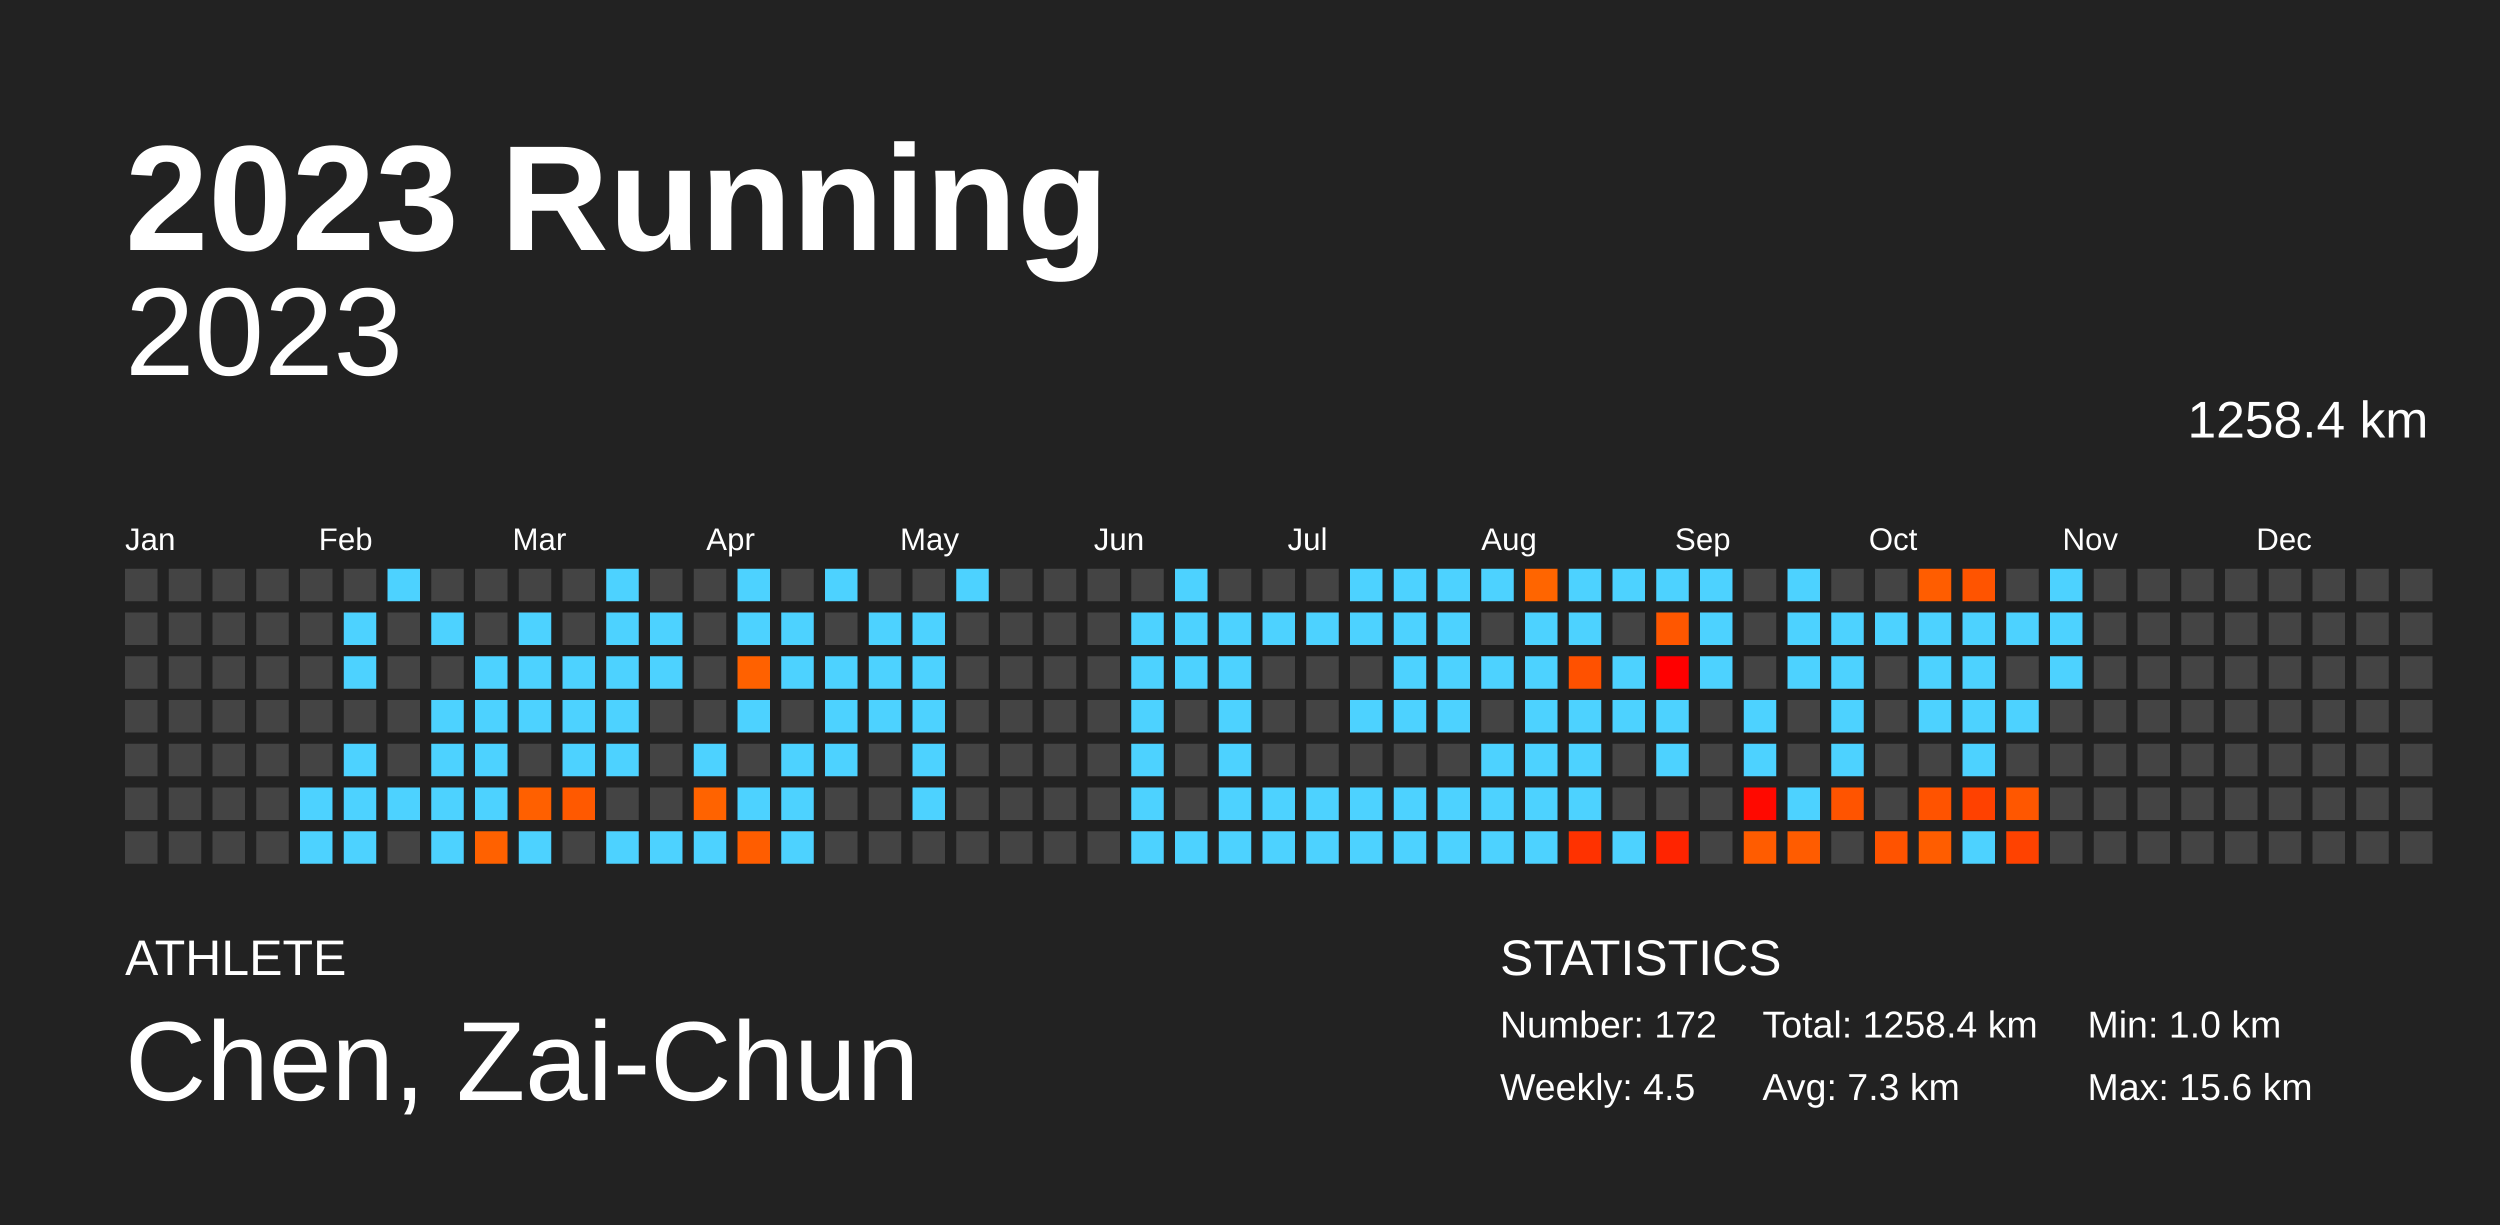
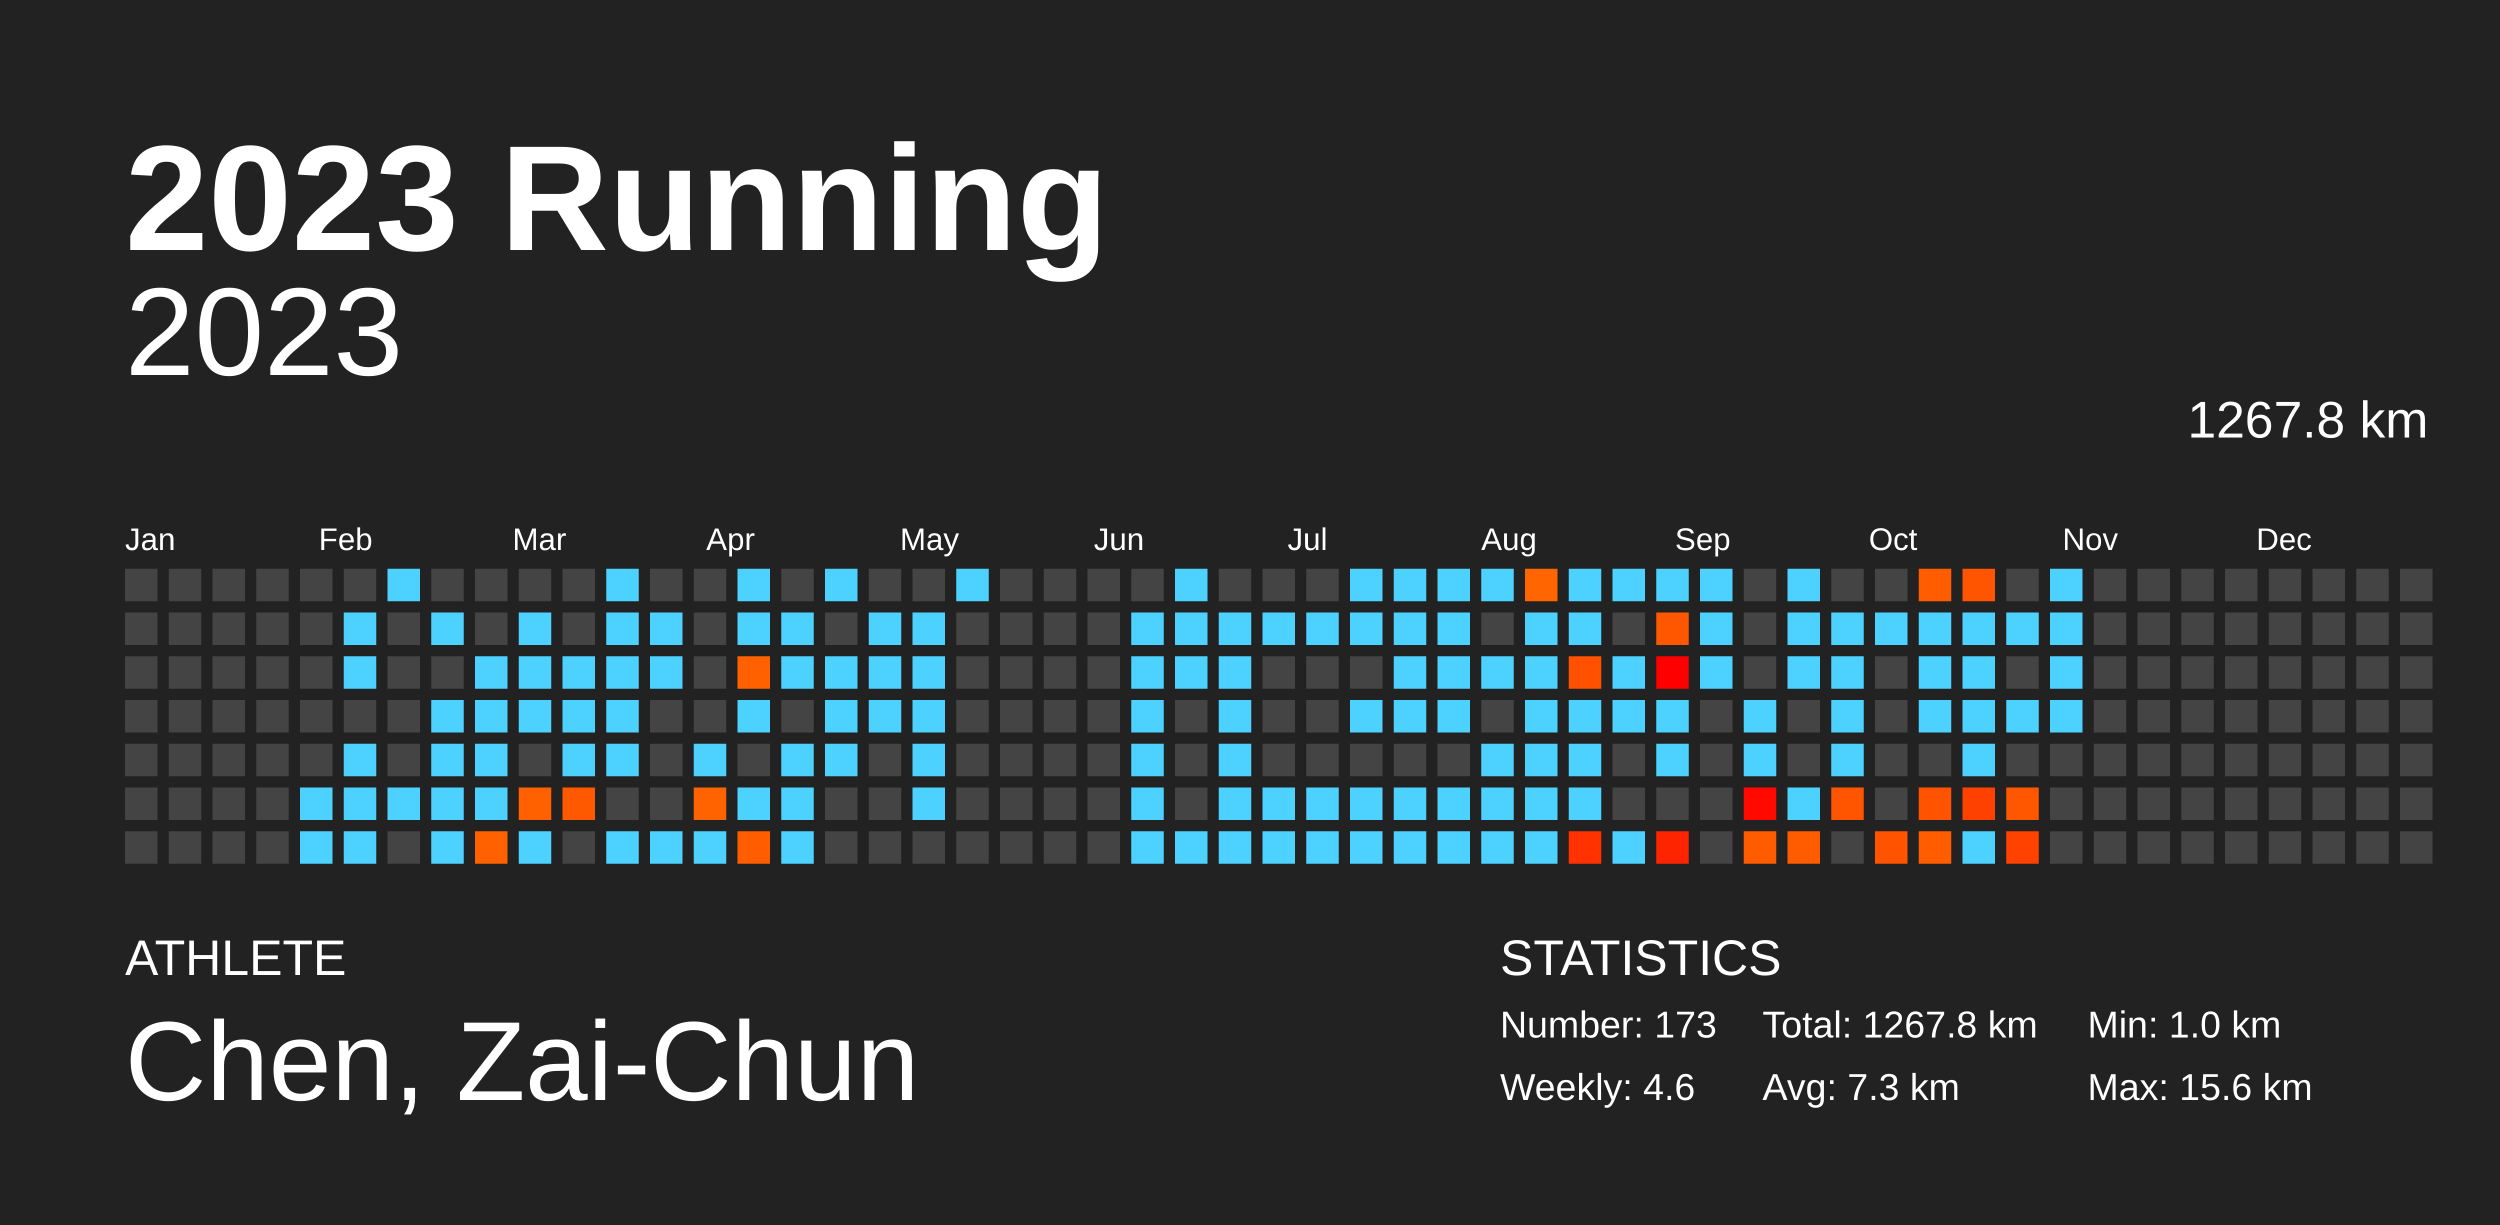
<svg xmlns="http://www.w3.org/2000/svg" baseProfile="full" height="98mm" version="1.1" viewBox="0,0,200,98" width="200mm">
  <defs />
  <rect fill="#222222" height="98" width="200" x="0" y="0" />
  <text fill="#FFFFFF" style="font-size:12px; font-family:Arial; font-weight:bold;" x="10" y="20">2023 Running</text>
  <text fill="#FFFFFF" style="font-size:4px; font-family:Arial" x="10" y="78">ATHLETE</text>
  <text fill="#FFFFFF" style="font-size:9px; font-family:Arial" x="10" y="88">Chen, Zai-Chun</text>
  <text fill="#FFFFFF" style="font-size:4px; font-family:Arial" x="120" y="78">STATISTICS</text>
-   <text fill="#FFFFFF" style="font-size:3px; font-family:Arial" x="120" y="83">Number: 172</text>
-   <text fill="#FFFFFF" style="font-size:3px; font-family:Arial" x="120" y="88">Weekly: 4.5</text>
-   <text fill="#FFFFFF" style="font-size:3px; font-family:Arial" x="141" y="83">Total: 1258.4 km</text>
+   <text fill="#FFFFFF" style="font-size:3px; font-family:Arial" x="120" y="83">Number: 173</text>
+   <text fill="#FFFFFF" style="font-size:3px; font-family:Arial" x="120" y="88">Weekly: 4.6</text>
+   <text fill="#FFFFFF" style="font-size:3px; font-family:Arial" x="141" y="83">Total: 1267.8 km</text>
  <text fill="#FFFFFF" style="font-size:3px; font-family:Arial" x="141" y="88">Avg: 7.3 km</text>
  <text fill="#FFFFFF" style="font-size:3px; font-family:Arial" x="167" y="83">Min: 1.0 km</text>
  <text fill="#FFFFFF" style="font-size:3px; font-family:Arial" x="167" y="88">Max: 15.6 km</text>
  <text alignment-baseline="hanging" fill="#FFFFFF" style="font-size:10.0px; font-family:Arial;" x="10" y="30">2023</text>
-   <text alignment-baseline="hanging" fill="#FFFFFF" style="font-size:4.125px; font-family:Arial;" x="175" y="35">1258.4 km</text>
+   <text alignment-baseline="hanging" fill="#FFFFFF" style="font-size:4.125px; font-family:Arial;" x="175" y="35">1267.8 km</text>
  <text fill="#FFFFFF" style="font-size:2.5px; font-family:Arial" x="10.0" y="44">Jan</text>
  <text fill="#FFFFFF" style="font-size:2.5px; font-family:Arial" x="25.5" y="44">Feb</text>
  <text fill="#FFFFFF" style="font-size:2.5px; font-family:Arial" x="41.0" y="44">Mar</text>
  <text fill="#FFFFFF" style="font-size:2.5px; font-family:Arial" x="56.5" y="44">Apr</text>
  <text fill="#FFFFFF" style="font-size:2.5px; font-family:Arial" x="72.0" y="44">May</text>
  <text fill="#FFFFFF" style="font-size:2.5px; font-family:Arial" x="87.5" y="44">Jun</text>
  <text fill="#FFFFFF" style="font-size:2.5px; font-family:Arial" x="103.0" y="44">Jul</text>
  <text fill="#FFFFFF" style="font-size:2.5px; font-family:Arial" x="118.5" y="44">Aug</text>
  <text fill="#FFFFFF" style="font-size:2.5px; font-family:Arial" x="134.0" y="44">Sep</text>
  <text fill="#FFFFFF" style="font-size:2.5px; font-family:Arial" x="149.5" y="44">Oct</text>
  <text fill="#FFFFFF" style="font-size:2.5px; font-family:Arial" x="165.0" y="44">Nov</text>
  <text fill="#FFFFFF" style="font-size:2.5px; font-family:Arial" x="180.5" y="44">Dec</text>
  <rect fill="#444444" height="2.6" width="2.6" x="10.0" y="45.5" />
  <rect fill="#444444" height="2.6" width="2.6" x="10.0" y="49.0" />
  <rect fill="#444444" height="2.6" width="2.6" x="10.0" y="52.5" />
  <rect fill="#444444" height="2.6" width="2.6" x="10.0" y="56.0" />
  <rect fill="#444444" height="2.6" width="2.6" x="10.0" y="59.5" />
  <rect fill="#444444" height="2.6" width="2.6" x="10.0" y="63.0" />
  <rect fill="#444444" height="2.6" width="2.6" x="10.0" y="66.5" />
  <rect fill="#444444" height="2.6" width="2.6" x="13.5" y="45.5" />
  <rect fill="#444444" height="2.6" width="2.6" x="13.5" y="49.0" />
  <rect fill="#444444" height="2.6" width="2.6" x="13.5" y="52.5" />
  <rect fill="#444444" height="2.6" width="2.6" x="13.5" y="56.0" />
  <rect fill="#444444" height="2.6" width="2.6" x="13.5" y="59.5" />
  <rect fill="#444444" height="2.6" width="2.6" x="13.5" y="63.0" />
  <rect fill="#444444" height="2.6" width="2.6" x="13.5" y="66.5" />
  <rect fill="#444444" height="2.6" width="2.6" x="17.0" y="45.5" />
  <rect fill="#444444" height="2.6" width="2.6" x="17.0" y="49.0" />
  <rect fill="#444444" height="2.6" width="2.6" x="17.0" y="52.5" />
  <rect fill="#444444" height="2.6" width="2.6" x="17.0" y="56.0" />
  <rect fill="#444444" height="2.6" width="2.6" x="17.0" y="59.5" />
  <rect fill="#444444" height="2.6" width="2.6" x="17.0" y="63.0" />
  <rect fill="#444444" height="2.6" width="2.6" x="17.0" y="66.5" />
  <rect fill="#444444" height="2.6" width="2.6" x="20.5" y="45.5" />
  <rect fill="#444444" height="2.6" width="2.6" x="20.5" y="49.0" />
  <rect fill="#444444" height="2.6" width="2.6" x="20.5" y="52.5" />
  <rect fill="#444444" height="2.6" width="2.6" x="20.5" y="56.0" />
  <rect fill="#444444" height="2.6" width="2.6" x="20.5" y="59.5" />
  <rect fill="#444444" height="2.6" width="2.6" x="20.5" y="63.0" />
  <rect fill="#444444" height="2.6" width="2.6" x="20.5" y="66.5" />
  <rect fill="#444444" height="2.6" width="2.6" x="24.0" y="45.5" />
  <rect fill="#444444" height="2.6" width="2.6" x="24.0" y="49.0" />
  <rect fill="#444444" height="2.6" width="2.6" x="24.0" y="52.5" />
  <rect fill="#444444" height="2.6" width="2.6" x="24.0" y="56.0" />
  <rect fill="#444444" height="2.6" width="2.6" x="24.0" y="59.5" />
  <rect fill="#4dd2ff" height="2.6" width="2.6" x="24.0" y="63.0" />
  <rect fill="#4dd2ff" height="2.6" width="2.6" x="24.0" y="66.5" />
  <rect fill="#444444" height="2.6" width="2.6" x="27.5" y="45.5" />
  <rect fill="#4dd2ff" height="2.6" width="2.6" x="27.5" y="49.0" />
  <rect fill="#4dd2ff" height="2.6" width="2.6" x="27.5" y="52.5" />
  <rect fill="#444444" height="2.6" width="2.6" x="27.5" y="56.0" />
  <rect fill="#4dd2ff" height="2.6" width="2.6" x="27.5" y="59.5" />
  <rect fill="#4dd2ff" height="2.6" width="2.6" x="27.5" y="63.0" />
  <rect fill="#4dd2ff" height="2.6" width="2.6" x="27.5" y="66.5" />
  <rect fill="#4dd2ff" height="2.6" width="2.6" x="31.0" y="45.5" />
  <rect fill="#444444" height="2.6" width="2.6" x="31.0" y="49.0" />
  <rect fill="#444444" height="2.6" width="2.6" x="31.0" y="52.5" />
  <rect fill="#444444" height="2.6" width="2.6" x="31.0" y="56.0" />
  <rect fill="#444444" height="2.6" width="2.6" x="31.0" y="59.5" />
  <rect fill="#4dd2ff" height="2.6" width="2.6" x="31.0" y="63.0" />
  <rect fill="#444444" height="2.6" width="2.6" x="31.0" y="66.5" />
  <rect fill="#444444" height="2.6" width="2.6" x="34.5" y="45.5" />
  <rect fill="#4dd2ff" height="2.6" width="2.6" x="34.5" y="49.0" />
  <rect fill="#444444" height="2.6" width="2.6" x="34.5" y="52.5" />
  <rect fill="#4dd2ff" height="2.6" width="2.6" x="34.5" y="56.0" />
  <rect fill="#4dd2ff" height="2.6" width="2.6" x="34.5" y="59.5" />
  <rect fill="#4dd2ff" height="2.6" width="2.6" x="34.5" y="63.0" />
  <rect fill="#4dd2ff" height="2.6" width="2.6" x="34.5" y="66.5" />
  <rect fill="#444444" height="2.6" width="2.6" x="38.0" y="45.5" />
  <rect fill="#444444" height="2.6" width="2.6" x="38.0" y="49.0" />
  <rect fill="#4dd2ff" height="2.6" width="2.6" x="38.0" y="52.5" />
  <rect fill="#4dd2ff" height="2.6" width="2.6" x="38.0" y="56.0" />
  <rect fill="#4dd2ff" height="2.6" width="2.6" x="38.0" y="59.5" />
  <rect fill="#4dd2ff" height="2.6" width="2.6" x="38.0" y="63.0" />
  <rect fill="#ff6100" height="2.6" width="2.6" x="38.0" y="66.5" />
  <rect fill="#444444" height="2.6" width="2.6" x="41.5" y="45.5" />
  <rect fill="#4dd2ff" height="2.6" width="2.6" x="41.5" y="49.0" />
  <rect fill="#4dd2ff" height="2.6" width="2.6" x="41.5" y="52.5" />
  <rect fill="#4dd2ff" height="2.6" width="2.6" x="41.5" y="56.0" />
  <rect fill="#444444" height="2.6" width="2.6" x="41.5" y="59.5" />
  <rect fill="#ff6000" height="2.6" width="2.6" x="41.5" y="63.0" />
  <rect fill="#4dd2ff" height="2.6" width="2.6" x="41.5" y="66.5" />
  <rect fill="#444444" height="2.6" width="2.6" x="45.0" y="45.5" />
  <rect fill="#444444" height="2.6" width="2.6" x="45.0" y="49.0" />
  <rect fill="#4dd2ff" height="2.6" width="2.6" x="45.0" y="52.5" />
  <rect fill="#4dd2ff" height="2.6" width="2.6" x="45.0" y="56.0" />
  <rect fill="#4dd2ff" height="2.6" width="2.6" x="45.0" y="59.5" />
  <rect fill="#ff5900" height="2.6" width="2.6" x="45.0" y="63.0" />
  <rect fill="#444444" height="2.6" width="2.6" x="45.0" y="66.5" />
  <rect fill="#4dd2ff" height="2.6" width="2.6" x="48.5" y="45.5" />
  <rect fill="#4dd2ff" height="2.6" width="2.6" x="48.5" y="49.0" />
  <rect fill="#4dd2ff" height="2.6" width="2.6" x="48.5" y="52.5" />
  <rect fill="#4dd2ff" height="2.6" width="2.6" x="48.5" y="56.0" />
  <rect fill="#4dd2ff" height="2.6" width="2.6" x="48.5" y="59.5" />
  <rect fill="#444444" height="2.6" width="2.6" x="48.5" y="63.0" />
  <rect fill="#4dd2ff" height="2.6" width="2.6" x="48.5" y="66.5" />
  <rect fill="#444444" height="2.6" width="2.6" x="52.0" y="45.5" />
  <rect fill="#4dd2ff" height="2.6" width="2.6" x="52.0" y="49.0" />
  <rect fill="#4dd2ff" height="2.6" width="2.6" x="52.0" y="52.5" />
  <rect fill="#444444" height="2.6" width="2.6" x="52.0" y="56.0" />
  <rect fill="#444444" height="2.6" width="2.6" x="52.0" y="59.5" />
  <rect fill="#444444" height="2.6" width="2.6" x="52.0" y="63.0" />
  <rect fill="#4dd2ff" height="2.6" width="2.6" x="52.0" y="66.5" />
  <rect fill="#444444" height="2.6" width="2.6" x="55.5" y="45.5" />
  <rect fill="#444444" height="2.6" width="2.6" x="55.5" y="49.0" />
  <rect fill="#444444" height="2.6" width="2.6" x="55.5" y="52.5" />
  <rect fill="#444444" height="2.6" width="2.6" x="55.5" y="56.0" />
  <rect fill="#4dd2ff" height="2.6" width="2.6" x="55.5" y="59.5" />
  <rect fill="#ff6300" height="2.6" width="2.6" x="55.5" y="63.0" />
  <rect fill="#4dd2ff" height="2.6" width="2.6" x="55.5" y="66.5" />
  <rect fill="#4dd2ff" height="2.6" width="2.6" x="59.0" y="45.5" />
  <rect fill="#4dd2ff" height="2.6" width="2.6" x="59.0" y="49.0" />
  <rect fill="#ff6100" height="2.6" width="2.6" x="59.0" y="52.5" />
  <rect fill="#4dd2ff" height="2.6" width="2.6" x="59.0" y="56.0" />
  <rect fill="#444444" height="2.6" width="2.6" x="59.0" y="59.5" />
  <rect fill="#4dd2ff" height="2.6" width="2.6" x="59.0" y="63.0" />
  <rect fill="#ff5d00" height="2.6" width="2.6" x="59.0" y="66.5" />
  <rect fill="#444444" height="2.6" width="2.6" x="62.5" y="45.5" />
  <rect fill="#4dd2ff" height="2.6" width="2.6" x="62.5" y="49.0" />
  <rect fill="#4dd2ff" height="2.6" width="2.6" x="62.5" y="52.5" />
  <rect fill="#444444" height="2.6" width="2.6" x="62.5" y="56.0" />
  <rect fill="#4dd2ff" height="2.6" width="2.6" x="62.5" y="59.5" />
  <rect fill="#4dd2ff" height="2.6" width="2.6" x="62.5" y="63.0" />
  <rect fill="#4dd2ff" height="2.6" width="2.6" x="62.5" y="66.5" />
  <rect fill="#4dd2ff" height="2.6" width="2.6" x="66.0" y="45.5" />
  <rect fill="#444444" height="2.6" width="2.6" x="66.0" y="49.0" />
  <rect fill="#4dd2ff" height="2.6" width="2.6" x="66.0" y="52.5" />
  <rect fill="#4dd2ff" height="2.6" width="2.6" x="66.0" y="56.0" />
  <rect fill="#4dd2ff" height="2.6" width="2.6" x="66.0" y="59.5" />
  <rect fill="#444444" height="2.6" width="2.6" x="66.0" y="63.0" />
  <rect fill="#444444" height="2.6" width="2.6" x="66.0" y="66.5" />
  <rect fill="#444444" height="2.6" width="2.6" x="69.5" y="45.5" />
  <rect fill="#4dd2ff" height="2.6" width="2.6" x="69.5" y="49.0" />
  <rect fill="#4dd2ff" height="2.6" width="2.6" x="69.5" y="52.5" />
  <rect fill="#4dd2ff" height="2.6" width="2.6" x="69.5" y="56.0" />
  <rect fill="#444444" height="2.6" width="2.6" x="69.5" y="59.5" />
  <rect fill="#444444" height="2.6" width="2.6" x="69.5" y="63.0" />
  <rect fill="#444444" height="2.6" width="2.6" x="69.5" y="66.5" />
  <rect fill="#444444" height="2.6" width="2.6" x="73.0" y="45.5" />
  <rect fill="#4dd2ff" height="2.6" width="2.6" x="73.0" y="49.0" />
  <rect fill="#4dd2ff" height="2.6" width="2.6" x="73.0" y="52.5" />
  <rect fill="#4dd2ff" height="2.6" width="2.6" x="73.0" y="56.0" />
  <rect fill="#4dd2ff" height="2.6" width="2.6" x="73.0" y="59.5" />
  <rect fill="#4dd2ff" height="2.6" width="2.6" x="73.0" y="63.0" />
  <rect fill="#444444" height="2.6" width="2.6" x="73.0" y="66.5" />
  <rect fill="#4dd2ff" height="2.6" width="2.6" x="76.5" y="45.5" />
  <rect fill="#444444" height="2.6" width="2.6" x="76.5" y="49.0" />
  <rect fill="#444444" height="2.6" width="2.6" x="76.5" y="52.5" />
  <rect fill="#444444" height="2.6" width="2.6" x="76.5" y="56.0" />
  <rect fill="#444444" height="2.6" width="2.6" x="76.5" y="59.5" />
  <rect fill="#444444" height="2.6" width="2.6" x="76.5" y="63.0" />
  <rect fill="#444444" height="2.6" width="2.6" x="76.5" y="66.5" />
  <rect fill="#444444" height="2.6" width="2.6" x="80.0" y="45.5" />
  <rect fill="#444444" height="2.6" width="2.6" x="80.0" y="49.0" />
  <rect fill="#444444" height="2.6" width="2.6" x="80.0" y="52.5" />
  <rect fill="#444444" height="2.6" width="2.6" x="80.0" y="56.0" />
  <rect fill="#444444" height="2.6" width="2.6" x="80.0" y="59.5" />
  <rect fill="#444444" height="2.6" width="2.6" x="80.0" y="63.0" />
  <rect fill="#444444" height="2.6" width="2.6" x="80.0" y="66.5" />
  <rect fill="#444444" height="2.6" width="2.6" x="83.5" y="45.5" />
  <rect fill="#444444" height="2.6" width="2.6" x="83.5" y="49.0" />
  <rect fill="#444444" height="2.6" width="2.6" x="83.5" y="52.5" />
  <rect fill="#444444" height="2.6" width="2.6" x="83.5" y="56.0" />
  <rect fill="#444444" height="2.6" width="2.6" x="83.5" y="59.5" />
  <rect fill="#444444" height="2.6" width="2.6" x="83.5" y="63.0" />
  <rect fill="#444444" height="2.6" width="2.6" x="83.5" y="66.5" />
  <rect fill="#444444" height="2.6" width="2.6" x="87.0" y="45.5" />
  <rect fill="#444444" height="2.6" width="2.6" x="87.0" y="49.0" />
  <rect fill="#444444" height="2.6" width="2.6" x="87.0" y="52.5" />
  <rect fill="#444444" height="2.6" width="2.6" x="87.0" y="56.0" />
  <rect fill="#444444" height="2.6" width="2.6" x="87.0" y="59.5" />
  <rect fill="#444444" height="2.6" width="2.6" x="87.0" y="63.0" />
  <rect fill="#444444" height="2.6" width="2.6" x="87.0" y="66.5" />
  <rect fill="#444444" height="2.6" width="2.6" x="90.5" y="45.5" />
  <rect fill="#4dd2ff" height="2.6" width="2.6" x="90.5" y="49.0" />
  <rect fill="#4dd2ff" height="2.6" width="2.6" x="90.5" y="52.5" />
  <rect fill="#4dd2ff" height="2.6" width="2.6" x="90.5" y="56.0" />
  <rect fill="#4dd2ff" height="2.6" width="2.6" x="90.5" y="59.5" />
  <rect fill="#4dd2ff" height="2.6" width="2.6" x="90.5" y="63.0" />
  <rect fill="#4dd2ff" height="2.6" width="2.6" x="90.5" y="66.5" />
  <rect fill="#4dd2ff" height="2.6" width="2.6" x="94.0" y="45.5" />
  <rect fill="#4dd2ff" height="2.6" width="2.6" x="94.0" y="49.0" />
  <rect fill="#4dd2ff" height="2.6" width="2.6" x="94.0" y="52.5" />
  <rect fill="#444444" height="2.6" width="2.6" x="94.0" y="56.0" />
  <rect fill="#444444" height="2.6" width="2.6" x="94.0" y="59.5" />
  <rect fill="#444444" height="2.6" width="2.6" x="94.0" y="63.0" />
  <rect fill="#4dd2ff" height="2.6" width="2.6" x="94.0" y="66.5" />
  <rect fill="#444444" height="2.6" width="2.6" x="97.5" y="45.5" />
  <rect fill="#4dd2ff" height="2.6" width="2.6" x="97.5" y="49.0" />
  <rect fill="#4dd2ff" height="2.6" width="2.6" x="97.5" y="52.5" />
  <rect fill="#4dd2ff" height="2.6" width="2.6" x="97.5" y="56.0" />
  <rect fill="#4dd2ff" height="2.6" width="2.6" x="97.5" y="59.5" />
  <rect fill="#4dd2ff" height="2.6" width="2.6" x="97.5" y="63.0" />
  <rect fill="#4dd2ff" height="2.6" width="2.6" x="97.5" y="66.5" />
  <rect fill="#444444" height="2.6" width="2.6" x="101.0" y="45.5" />
  <rect fill="#4dd2ff" height="2.6" width="2.6" x="101.0" y="49.0" />
  <rect fill="#444444" height="2.6" width="2.6" x="101.0" y="52.5" />
  <rect fill="#444444" height="2.6" width="2.6" x="101.0" y="56.0" />
  <rect fill="#444444" height="2.6" width="2.6" x="101.0" y="59.5" />
  <rect fill="#4dd2ff" height="2.6" width="2.6" x="101.0" y="63.0" />
  <rect fill="#4dd2ff" height="2.6" width="2.6" x="101.0" y="66.5" />
  <rect fill="#444444" height="2.6" width="2.6" x="104.5" y="45.5" />
  <rect fill="#4dd2ff" height="2.6" width="2.6" x="104.5" y="49.0" />
  <rect fill="#444444" height="2.6" width="2.6" x="104.5" y="52.5" />
  <rect fill="#444444" height="2.6" width="2.6" x="104.5" y="56.0" />
  <rect fill="#444444" height="2.6" width="2.6" x="104.5" y="59.5" />
  <rect fill="#4dd2ff" height="2.6" width="2.6" x="104.5" y="63.0" />
  <rect fill="#4dd2ff" height="2.6" width="2.6" x="104.5" y="66.5" />
  <rect fill="#4dd2ff" height="2.6" width="2.6" x="108.0" y="45.5" />
  <rect fill="#4dd2ff" height="2.6" width="2.6" x="108.0" y="49.0" />
  <rect fill="#444444" height="2.6" width="2.6" x="108.0" y="52.5" />
  <rect fill="#4dd2ff" height="2.6" width="2.6" x="108.0" y="56.0" />
  <rect fill="#444444" height="2.6" width="2.6" x="108.0" y="59.5" />
  <rect fill="#4dd2ff" height="2.6" width="2.6" x="108.0" y="63.0" />
  <rect fill="#4dd2ff" height="2.6" width="2.6" x="108.0" y="66.5" />
  <rect fill="#4dd2ff" height="2.6" width="2.6" x="111.5" y="45.5" />
  <rect fill="#4dd2ff" height="2.6" width="2.6" x="111.5" y="49.0" />
  <rect fill="#4dd2ff" height="2.6" width="2.6" x="111.5" y="52.5" />
  <rect fill="#4dd2ff" height="2.6" width="2.6" x="111.5" y="56.0" />
  <rect fill="#444444" height="2.6" width="2.6" x="111.5" y="59.5" />
  <rect fill="#4dd2ff" height="2.6" width="2.6" x="111.5" y="63.0" />
  <rect fill="#4dd2ff" height="2.6" width="2.6" x="111.5" y="66.5" />
  <rect fill="#4dd2ff" height="2.6" width="2.6" x="115.0" y="45.5" />
  <rect fill="#4dd2ff" height="2.6" width="2.6" x="115.0" y="49.0" />
  <rect fill="#4dd2ff" height="2.6" width="2.6" x="115.0" y="52.5" />
  <rect fill="#4dd2ff" height="2.6" width="2.6" x="115.0" y="56.0" />
  <rect fill="#444444" height="2.6" width="2.6" x="115.0" y="59.5" />
  <rect fill="#4dd2ff" height="2.6" width="2.6" x="115.0" y="63.0" />
  <rect fill="#4dd2ff" height="2.6" width="2.6" x="115.0" y="66.5" />
  <rect fill="#4dd2ff" height="2.6" width="2.6" x="118.5" y="45.5" />
  <rect fill="#444444" height="2.6" width="2.6" x="118.5" y="49.0" />
  <rect fill="#4dd2ff" height="2.6" width="2.6" x="118.5" y="52.5" />
  <rect fill="#444444" height="2.6" width="2.6" x="118.5" y="56.0" />
  <rect fill="#4dd2ff" height="2.6" width="2.6" x="118.5" y="59.5" />
  <rect fill="#4dd2ff" height="2.6" width="2.6" x="118.5" y="63.0" />
  <rect fill="#4dd2ff" height="2.6" width="2.6" x="118.5" y="66.5" />
  <rect fill="#ff6500" height="2.6" width="2.6" x="122.0" y="45.5" />
  <rect fill="#4dd2ff" height="2.6" width="2.6" x="122.0" y="49.0" />
  <rect fill="#4dd2ff" height="2.6" width="2.6" x="122.0" y="52.5" />
  <rect fill="#4dd2ff" height="2.6" width="2.6" x="122.0" y="56.0" />
  <rect fill="#4dd2ff" height="2.6" width="2.6" x="122.0" y="59.5" />
  <rect fill="#4dd2ff" height="2.6" width="2.6" x="122.0" y="63.0" />
  <rect fill="#4dd2ff" height="2.6" width="2.6" x="122.0" y="66.5" />
  <rect fill="#4dd2ff" height="2.6" width="2.6" x="125.5" y="45.5" />
  <rect fill="#4dd2ff" height="2.6" width="2.6" x="125.5" y="49.0" />
  <rect fill="#ff5100" height="2.6" width="2.6" x="125.5" y="52.5" />
  <rect fill="#4dd2ff" height="2.6" width="2.6" x="125.5" y="56.0" />
  <rect fill="#4dd2ff" height="2.6" width="2.6" x="125.5" y="59.5" />
  <rect fill="#4dd2ff" height="2.6" width="2.6" x="125.5" y="63.0" />
  <rect fill="#ff3200" height="2.6" width="2.6" x="125.5" y="66.5" />
  <rect fill="#4dd2ff" height="2.6" width="2.6" x="129.0" y="45.5" />
  <rect fill="#444444" height="2.6" width="2.6" x="129.0" y="49.0" />
  <rect fill="#4dd2ff" height="2.6" width="2.6" x="129.0" y="52.5" />
  <rect fill="#4dd2ff" height="2.6" width="2.6" x="129.0" y="56.0" />
  <rect fill="#444444" height="2.6" width="2.6" x="129.0" y="59.5" />
  <rect fill="#444444" height="2.6" width="2.6" x="129.0" y="63.0" />
  <rect fill="#4dd2ff" height="2.6" width="2.6" x="129.0" y="66.5" />
  <rect fill="#4dd2ff" height="2.6" width="2.6" x="132.5" y="45.5" />
  <rect fill="#ff5700" height="2.6" width="2.6" x="132.5" y="49.0" />
  <rect fill="#ff0000" height="2.6" width="2.6" x="132.5" y="52.5" />
  <rect fill="#4dd2ff" height="2.6" width="2.6" x="132.5" y="56.0" />
  <rect fill="#4dd2ff" height="2.6" width="2.6" x="132.5" y="59.5" />
  <rect fill="#444444" height="2.6" width="2.6" x="132.5" y="63.0" />
  <rect fill="#ff2400" height="2.6" width="2.6" x="132.5" y="66.5" />
  <rect fill="#4dd2ff" height="2.6" width="2.6" x="136.0" y="45.5" />
  <rect fill="#4dd2ff" height="2.6" width="2.6" x="136.0" y="49.0" />
  <rect fill="#4dd2ff" height="2.6" width="2.6" x="136.0" y="52.5" />
  <rect fill="#444444" height="2.6" width="2.6" x="136.0" y="56.0" />
  <rect fill="#444444" height="2.6" width="2.6" x="136.0" y="59.5" />
  <rect fill="#444444" height="2.6" width="2.6" x="136.0" y="63.0" />
  <rect fill="#444444" height="2.6" width="2.6" x="136.0" y="66.5" />
  <rect fill="#444444" height="2.6" width="2.6" x="139.5" y="45.5" />
  <rect fill="#444444" height="2.6" width="2.6" x="139.5" y="49.0" />
  <rect fill="#444444" height="2.6" width="2.6" x="139.5" y="52.5" />
  <rect fill="#4dd2ff" height="2.6" width="2.6" x="139.5" y="56.0" />
  <rect fill="#4dd2ff" height="2.6" width="2.6" x="139.5" y="59.5" />
  <rect fill="#ff0900" height="2.6" width="2.6" x="139.5" y="63.0" />
  <rect fill="#ff5c00" height="2.6" width="2.6" x="139.5" y="66.5" />
  <rect fill="#4dd2ff" height="2.6" width="2.6" x="143.0" y="45.5" />
  <rect fill="#4dd2ff" height="2.6" width="2.6" x="143.0" y="49.0" />
  <rect fill="#4dd2ff" height="2.6" width="2.6" x="143.0" y="52.5" />
  <rect fill="#444444" height="2.6" width="2.6" x="143.0" y="56.0" />
  <rect fill="#444444" height="2.6" width="2.6" x="143.0" y="59.5" />
  <rect fill="#4dd2ff" height="2.6" width="2.6" x="143.0" y="63.0" />
  <rect fill="#ff5c00" height="2.6" width="2.6" x="143.0" y="66.5" />
  <rect fill="#444444" height="2.6" width="2.6" x="146.5" y="45.5" />
  <rect fill="#4dd2ff" height="2.6" width="2.6" x="146.5" y="49.0" />
  <rect fill="#4dd2ff" height="2.6" width="2.6" x="146.5" y="52.5" />
  <rect fill="#4dd2ff" height="2.6" width="2.6" x="146.5" y="56.0" />
  <rect fill="#4dd2ff" height="2.6" width="2.6" x="146.5" y="59.5" />
  <rect fill="#ff5400" height="2.6" width="2.6" x="146.5" y="63.0" />
  <rect fill="#444444" height="2.6" width="2.6" x="146.5" y="66.5" />
  <rect fill="#444444" height="2.6" width="2.6" x="150.0" y="45.5" />
  <rect fill="#4dd2ff" height="2.6" width="2.6" x="150.0" y="49.0" />
  <rect fill="#444444" height="2.6" width="2.6" x="150.0" y="52.5" />
  <rect fill="#444444" height="2.6" width="2.6" x="150.0" y="56.0" />
  <rect fill="#444444" height="2.6" width="2.6" x="150.0" y="59.5" />
  <rect fill="#444444" height="2.6" width="2.6" x="150.0" y="63.0" />
  <rect fill="#ff5300" height="2.6" width="2.6" x="150.0" y="66.5" />
  <rect fill="#ff5d00" height="2.6" width="2.6" x="153.5" y="45.5" />
  <rect fill="#4dd2ff" height="2.6" width="2.6" x="153.5" y="49.0" />
  <rect fill="#4dd2ff" height="2.6" width="2.6" x="153.5" y="52.5" />
  <rect fill="#4dd2ff" height="2.6" width="2.6" x="153.5" y="56.0" />
  <rect fill="#444444" height="2.6" width="2.6" x="153.5" y="59.5" />
  <rect fill="#ff5300" height="2.6" width="2.6" x="153.5" y="63.0" />
  <rect fill="#ff5d00" height="2.6" width="2.6" x="153.5" y="66.5" />
  <rect fill="#ff5400" height="2.6" width="2.6" x="157.0" y="45.5" />
  <rect fill="#4dd2ff" height="2.6" width="2.6" x="157.0" y="49.0" />
  <rect fill="#4dd2ff" height="2.6" width="2.6" x="157.0" y="52.5" />
  <rect fill="#4dd2ff" height="2.6" width="2.6" x="157.0" y="56.0" />
  <rect fill="#4dd2ff" height="2.6" width="2.6" x="157.0" y="59.5" />
  <rect fill="#ff4100" height="2.6" width="2.6" x="157.0" y="63.0" />
  <rect fill="#4dd2ff" height="2.6" width="2.6" x="157.0" y="66.5" />
  <rect fill="#444444" height="2.6" width="2.6" x="160.5" y="45.5" />
  <rect fill="#4dd2ff" height="2.6" width="2.6" x="160.5" y="49.0" />
  <rect fill="#444444" height="2.6" width="2.6" x="160.5" y="52.5" />
  <rect fill="#4dd2ff" height="2.6" width="2.6" x="160.5" y="56.0" />
  <rect fill="#444444" height="2.6" width="2.6" x="160.5" y="59.5" />
  <rect fill="#ff5700" height="2.6" width="2.6" x="160.5" y="63.0" />
  <rect fill="#ff4200" height="2.6" width="2.6" x="160.5" y="66.5" />
  <rect fill="#4dd2ff" height="2.6" width="2.6" x="164.0" y="45.5" />
  <rect fill="#4dd2ff" height="2.6" width="2.6" x="164.0" y="49.0" />
  <rect fill="#4dd2ff" height="2.6" width="2.6" x="164.0" y="52.5" />
-   <rect fill="#444444" height="2.6" width="2.6" x="164.0" y="56.0" />
+   <rect fill="#4dd2ff" height="2.6" width="2.6" x="164.0" y="56.0" />
  <rect fill="#444444" height="2.6" width="2.6" x="164.0" y="59.5" />
  <rect fill="#444444" height="2.6" width="2.6" x="164.0" y="63.0" />
  <rect fill="#444444" height="2.6" width="2.6" x="164.0" y="66.5" />
  <rect fill="#444444" height="2.6" width="2.6" x="167.5" y="45.5" />
  <rect fill="#444444" height="2.6" width="2.6" x="167.5" y="49.0" />
  <rect fill="#444444" height="2.6" width="2.6" x="167.5" y="52.5" />
  <rect fill="#444444" height="2.6" width="2.6" x="167.5" y="56.0" />
  <rect fill="#444444" height="2.6" width="2.6" x="167.5" y="59.5" />
  <rect fill="#444444" height="2.6" width="2.6" x="167.5" y="63.0" />
  <rect fill="#444444" height="2.6" width="2.6" x="167.5" y="66.5" />
  <rect fill="#444444" height="2.6" width="2.6" x="171.0" y="45.5" />
  <rect fill="#444444" height="2.6" width="2.6" x="171.0" y="49.0" />
  <rect fill="#444444" height="2.6" width="2.6" x="171.0" y="52.5" />
  <rect fill="#444444" height="2.6" width="2.6" x="171.0" y="56.0" />
  <rect fill="#444444" height="2.6" width="2.6" x="171.0" y="59.5" />
  <rect fill="#444444" height="2.6" width="2.6" x="171.0" y="63.0" />
  <rect fill="#444444" height="2.6" width="2.6" x="171.0" y="66.5" />
  <rect fill="#444444" height="2.6" width="2.6" x="174.5" y="45.5" />
  <rect fill="#444444" height="2.6" width="2.6" x="174.5" y="49.0" />
  <rect fill="#444444" height="2.6" width="2.6" x="174.5" y="52.5" />
  <rect fill="#444444" height="2.6" width="2.6" x="174.5" y="56.0" />
  <rect fill="#444444" height="2.6" width="2.6" x="174.5" y="59.5" />
  <rect fill="#444444" height="2.6" width="2.6" x="174.5" y="63.0" />
  <rect fill="#444444" height="2.6" width="2.6" x="174.5" y="66.5" />
  <rect fill="#444444" height="2.6" width="2.6" x="178.0" y="45.5" />
  <rect fill="#444444" height="2.6" width="2.6" x="178.0" y="49.0" />
  <rect fill="#444444" height="2.6" width="2.6" x="178.0" y="52.5" />
  <rect fill="#444444" height="2.6" width="2.6" x="178.0" y="56.0" />
  <rect fill="#444444" height="2.6" width="2.6" x="178.0" y="59.5" />
  <rect fill="#444444" height="2.6" width="2.6" x="178.0" y="63.0" />
  <rect fill="#444444" height="2.6" width="2.6" x="178.0" y="66.5" />
  <rect fill="#444444" height="2.6" width="2.6" x="181.5" y="45.5" />
  <rect fill="#444444" height="2.6" width="2.6" x="181.5" y="49.0" />
  <rect fill="#444444" height="2.6" width="2.6" x="181.5" y="52.5" />
  <rect fill="#444444" height="2.6" width="2.6" x="181.5" y="56.0" />
  <rect fill="#444444" height="2.6" width="2.6" x="181.5" y="59.5" />
  <rect fill="#444444" height="2.6" width="2.6" x="181.5" y="63.0" />
  <rect fill="#444444" height="2.6" width="2.6" x="181.5" y="66.5" />
  <rect fill="#444444" height="2.6" width="2.6" x="185.0" y="45.5" />
  <rect fill="#444444" height="2.6" width="2.6" x="185.0" y="49.0" />
  <rect fill="#444444" height="2.6" width="2.6" x="185.0" y="52.5" />
  <rect fill="#444444" height="2.6" width="2.6" x="185.0" y="56.0" />
  <rect fill="#444444" height="2.6" width="2.6" x="185.0" y="59.5" />
  <rect fill="#444444" height="2.6" width="2.6" x="185.0" y="63.0" />
  <rect fill="#444444" height="2.6" width="2.6" x="185.0" y="66.5" />
  <rect fill="#444444" height="2.6" width="2.6" x="188.5" y="45.5" />
  <rect fill="#444444" height="2.6" width="2.6" x="188.5" y="49.0" />
  <rect fill="#444444" height="2.6" width="2.6" x="188.5" y="52.5" />
  <rect fill="#444444" height="2.6" width="2.6" x="188.5" y="56.0" />
  <rect fill="#444444" height="2.6" width="2.6" x="188.5" y="59.5" />
  <rect fill="#444444" height="2.6" width="2.6" x="188.5" y="63.0" />
  <rect fill="#444444" height="2.6" width="2.6" x="188.5" y="66.5" />
  <rect fill="#444444" height="2.6" width="2.6" x="192.0" y="45.5" />
  <rect fill="#444444" height="2.6" width="2.6" x="192.0" y="49.0" />
  <rect fill="#444444" height="2.6" width="2.6" x="192.0" y="52.5" />
  <rect fill="#444444" height="2.6" width="2.6" x="192.0" y="56.0" />
  <rect fill="#444444" height="2.6" width="2.6" x="192.0" y="59.5" />
  <rect fill="#444444" height="2.6" width="2.6" x="192.0" y="63.0" />
  <rect fill="#444444" height="2.6" width="2.6" x="192.0" y="66.5" />
</svg>
